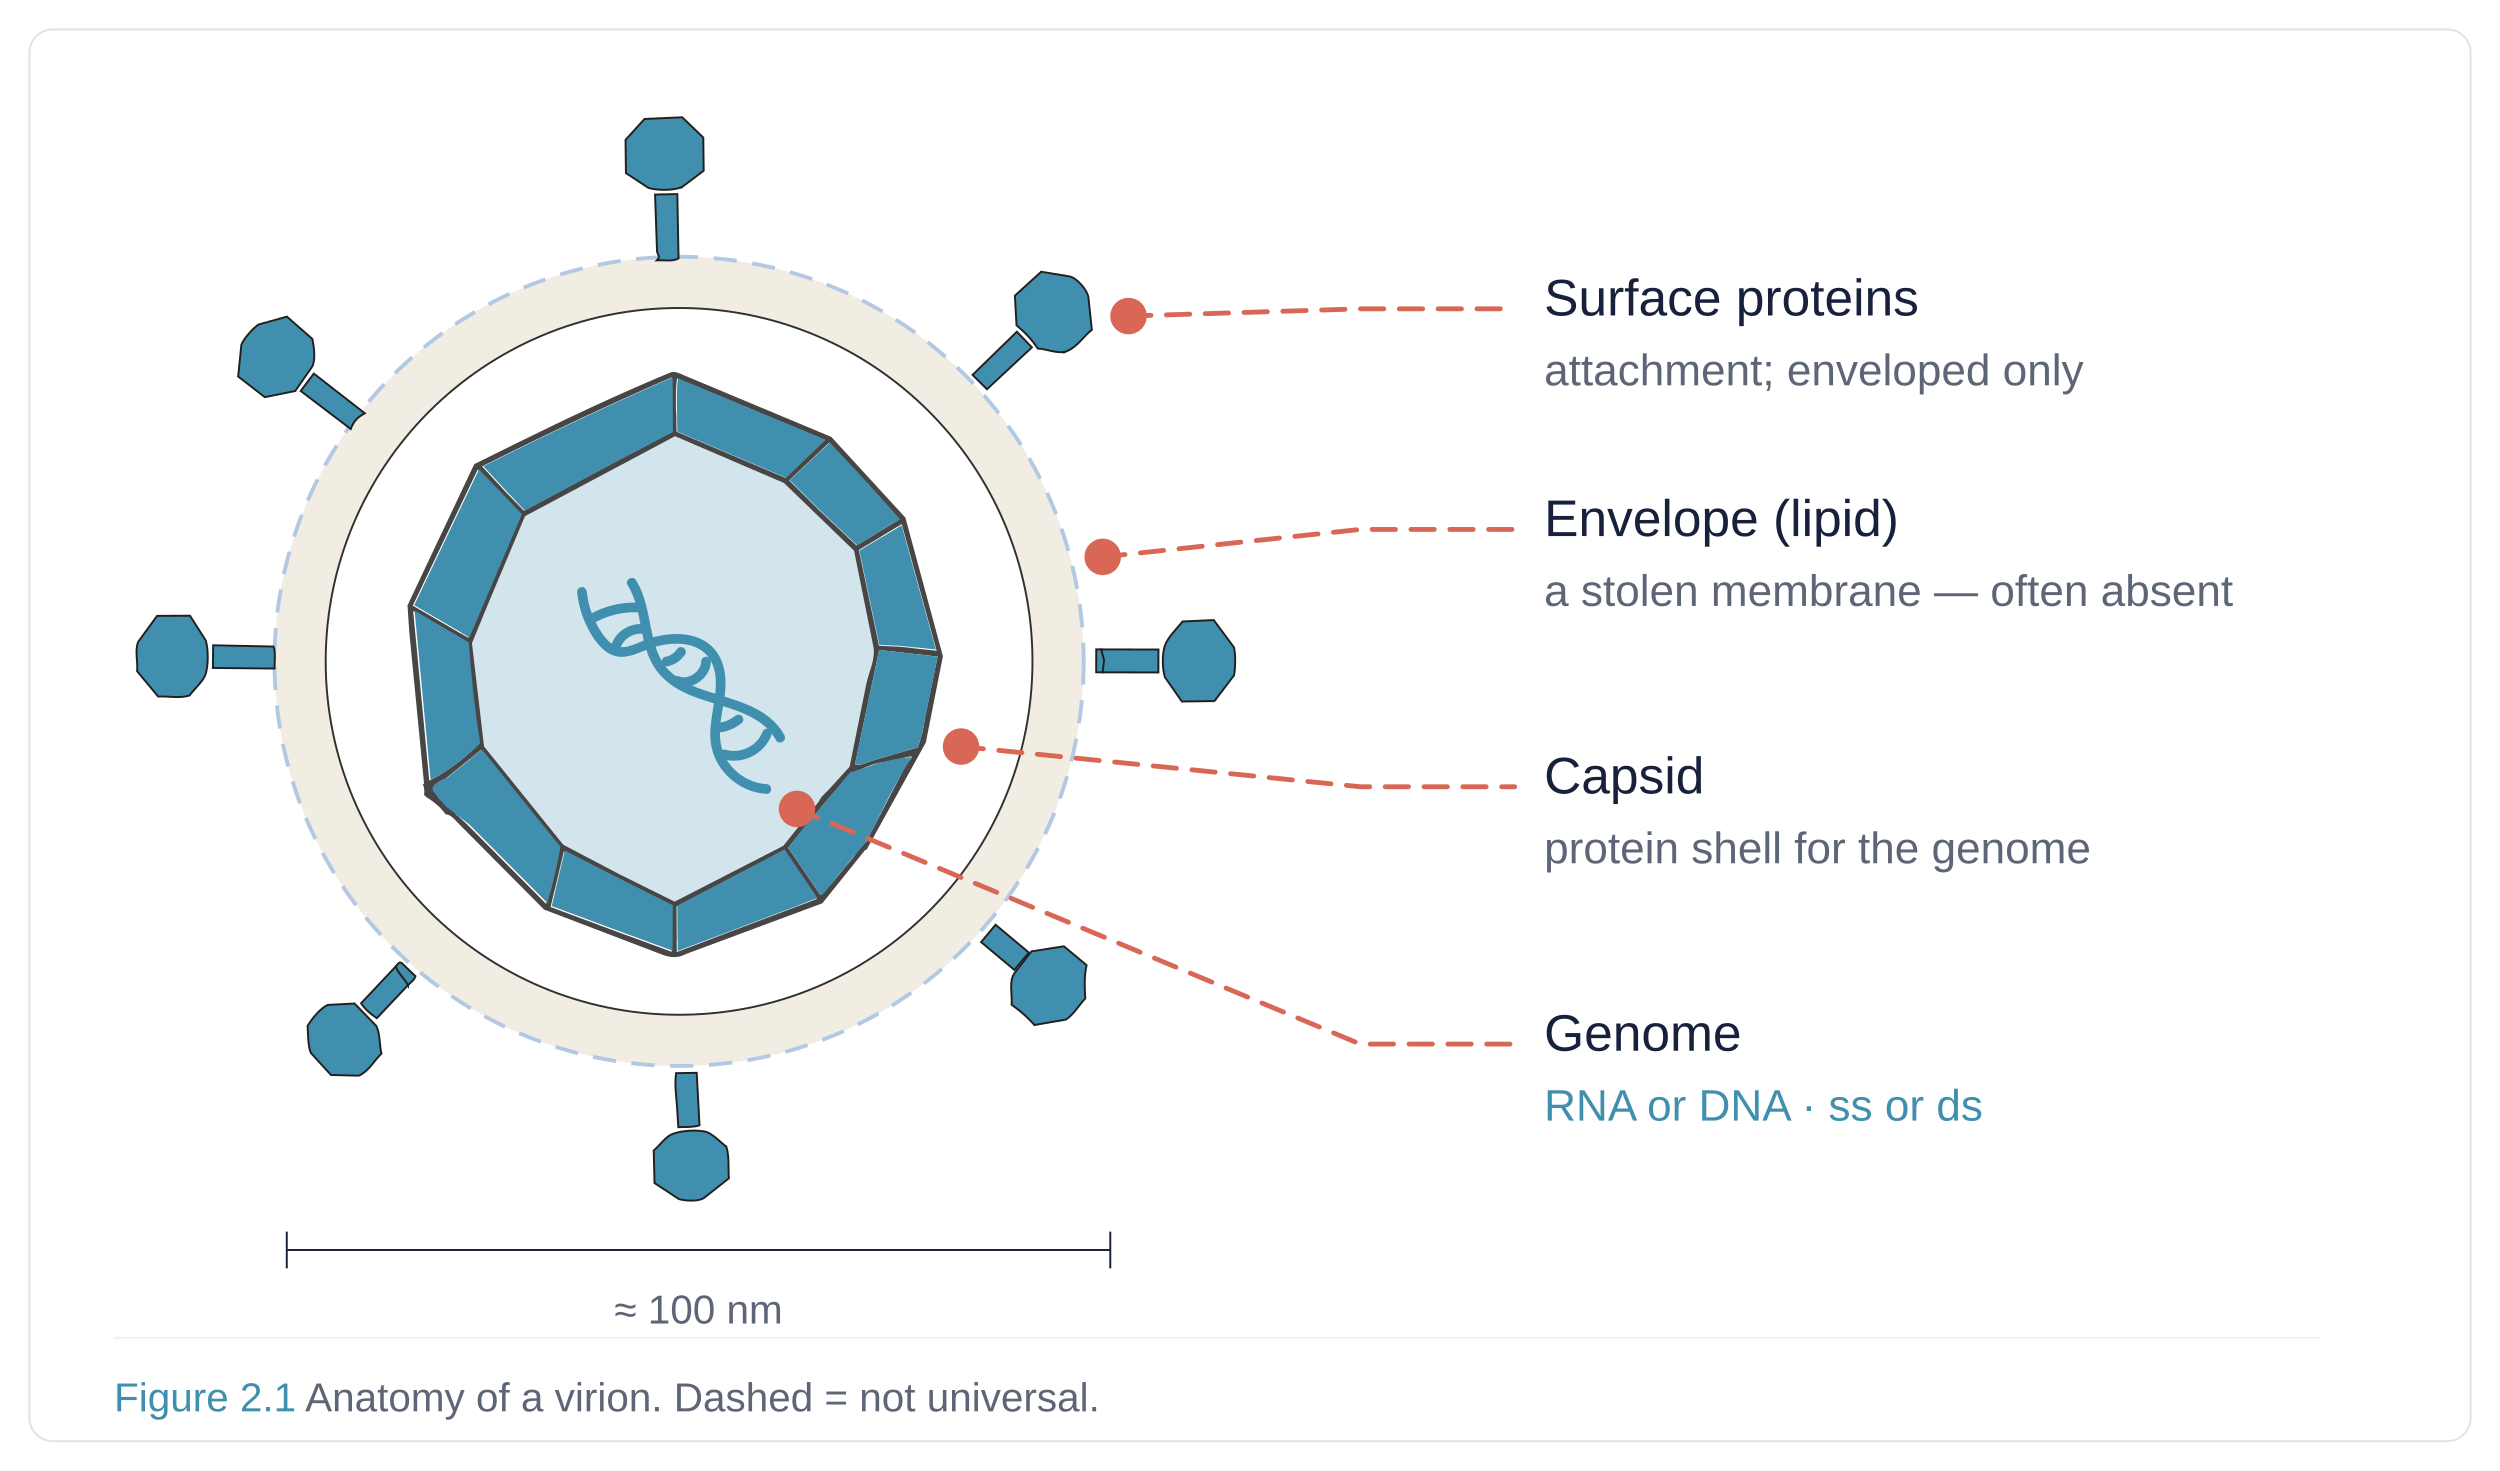
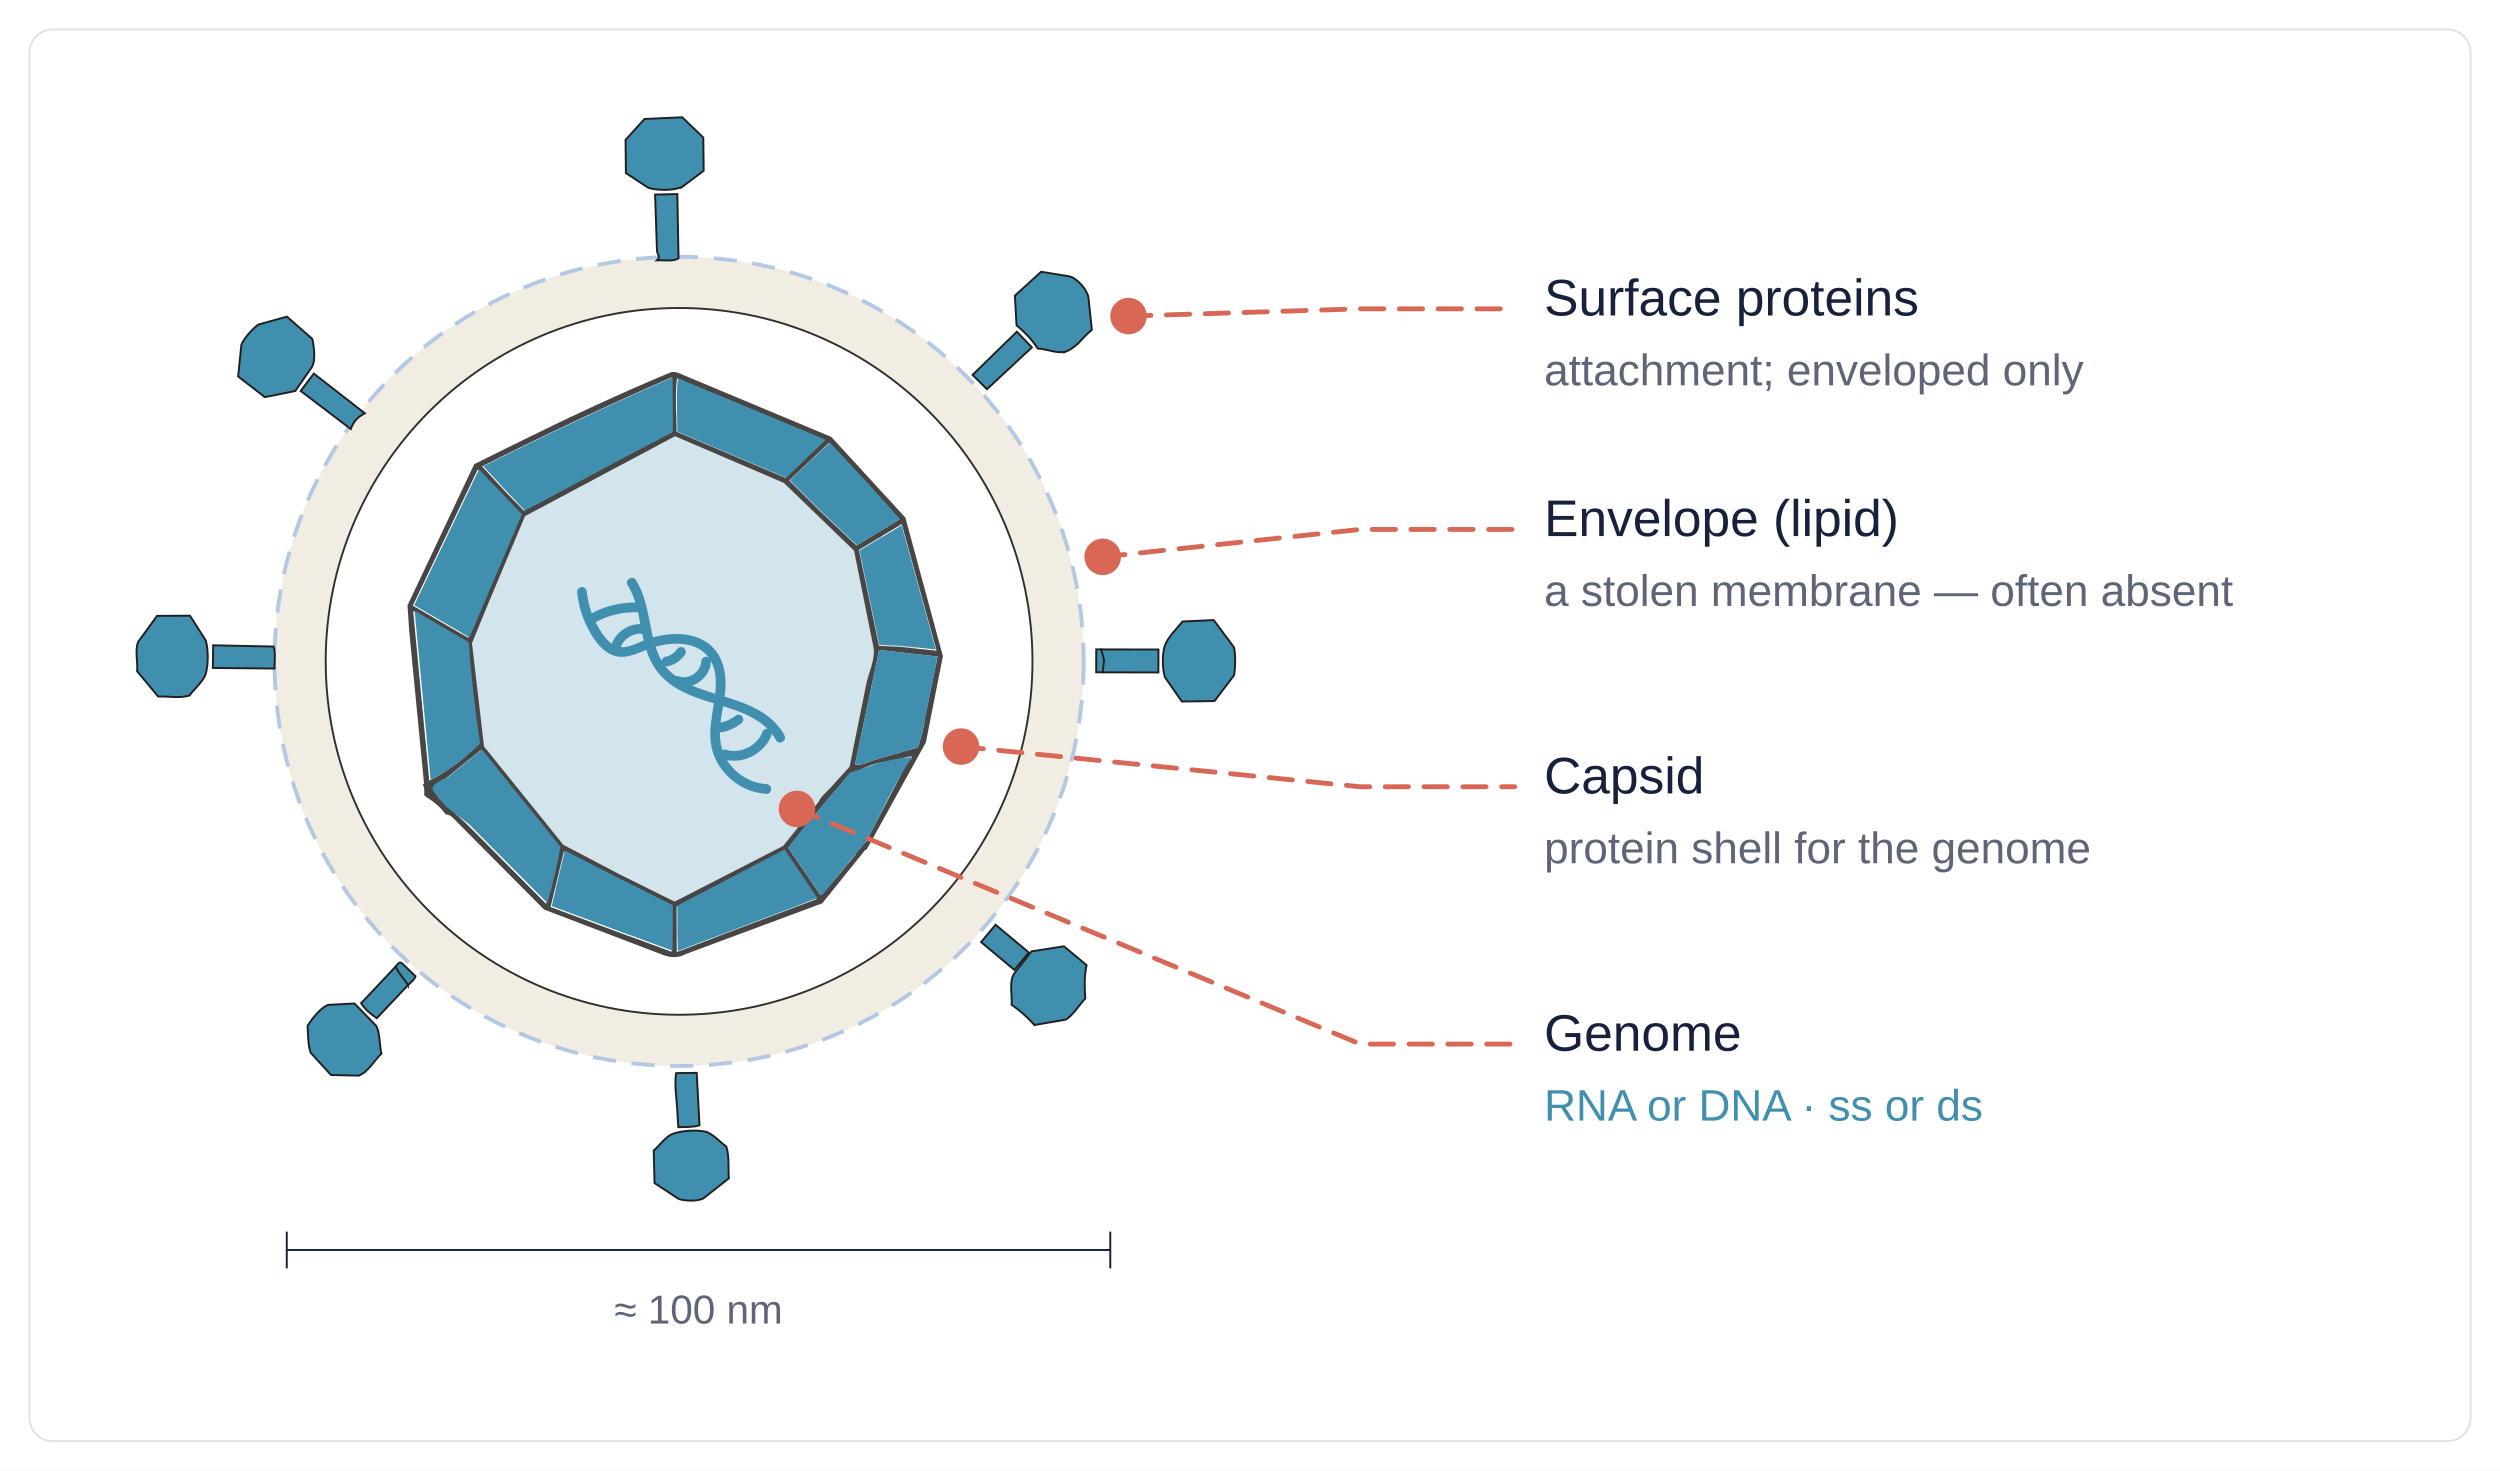
<svg xmlns="http://www.w3.org/2000/svg" id="Layer_2" data-name="Layer 2" viewBox="0 0 1287.69 757.46">
  <defs>
    <style>
      .cls-1 {
        stroke: #211f1e;
      }

      .cls-1, .cls-2, .cls-3 {
        stroke-miterlimit: 10;
      }

      .cls-1, .cls-4, .cls-5 {
        fill: #418faf;
      }

-       .cls-6, .cls-7, .cls-8, .cls-9, .cls-10, .cls-11 {
-         font-family: ArialMT, Arial;
-       }
- 
-       .cls-6, .cls-7, .cls-11 {
-         font-size: 20.83px;
-       }
- 
-       .cls-6, .cls-8 {
-         fill: #418fae;
-       }
- 
-       .cls-6, .cls-8, .cls-9, .cls-10, .cls-11, .cls-12 {
-         isolation: isolate;
-       }
- 
-       .cls-13 {
+       .cls-6 {
        stroke: #d86755;
        stroke-linecap: round;
        stroke-linejoin: round;
        stroke-width: 2.5px;
      }

-       .cls-13, .cls-2 {
+       .cls-6, .cls-2 {
        stroke-dasharray: 12 8;
      }

-       .cls-13, .cls-14, .cls-15, .cls-16 {
+       .cls-6, .cls-7, .cls-8 {
        fill: none;
      }

      .cls-2 {
        fill: #ddceb3;
        opacity: .37;
        stroke: #306baf;
        stroke-width: 2px;
      }

-       .cls-7, .cls-10, .cls-11 {
-         fill: #5d6577;
-       }
- 
-       .cls-8, .cls-10 {
+       .cls-9 {
+         fill: #418fae;
+       }
+ 
+       .cls-9, .cls-10, .cls-11, .cls-12 {
+         font-family: ArialMT, Arial;
+         isolation: isolate;
+       }
+ 
+       .cls-9, .cls-11 {
        font-size: 22.72px;
      }

-       .cls-9 {
+       .cls-10 {
        fill: #17213b;
        font-size: 26.51px;
      }

-       .cls-17 {
+       .cls-11, .cls-12 {
+         fill: #5d6577;
+       }
+ 
+       .cls-13 {
        fill: #484644;
      }

+       .cls-12 {
+         font-size: 20.83px;
+       }
+ 
+       .cls-7 {
+         stroke: #17213b;
+       }
+ 
      .cls-14 {
-         stroke: #17213b;
-       }
- 
-       .cls-18 {
        fill: #d86755;
      }

      .cls-4 {
        opacity: .24;
      }

-       .cls-15 {
-         stroke: #edeff2;
-       }
- 
-       .cls-19, .cls-3 {
+       .cls-15, .cls-3 {
        fill: #fff;
      }

-       .cls-20 {
+       .cls-16 {
        letter-spacing: -.06em;
      }

-       .cls-21 {
-         letter-spacing: -.06em;
-       }
- 
-       .cls-16 {
+       .cls-8 {
        stroke: #e0e2e9;
      }

      .cls-3 {
        stroke: #30302f;
      }
    </style>
  </defs>
  <g id="Layer_1-2" data-name="Layer 1">
    <g id="fondo">
-       <rect class="cls-19" width="1287.69" height="757.46" />
+       <rect class="cls-15" width="1287.69" height="757.46" />
    </g>
    <g id="marco">
-       <rect class="cls-16" x="15.15" y="15.15" width="1257.39" height="727.16" rx="12" ry="12" />
+       <rect class="cls-8" x="15.15" y="15.15" width="1257.39" height="727.16" rx="12" ry="12" />
    </g>
    <g id="etiquetas">
-       <text class="cls-9" transform="translate(795.34 162.49)">
+       <text class="cls-10" transform="translate(795.34 162.49)">
        <tspan x="0" y="0">Surface proteins</tspan>
      </text>
-       <text class="cls-10" transform="translate(795.34 198.47)">
+       <text class="cls-11" transform="translate(795.34 198.47)">
        <tspan x="0" y="0">attachment; enveloped only</tspan>
      </text>
-       <text class="cls-9" transform="translate(795.34 276.11)">
+       <text class="cls-10" transform="translate(795.34 276.11)">
        <tspan x="0" y="0">Envelope (lipid)</tspan>
      </text>
-       <text class="cls-10" transform="translate(795.34 312.09)">
+       <text class="cls-11" transform="translate(795.34 312.09)">
        <tspan x="0" y="0">a stolen membrane — often absent</tspan>
      </text>
-       <text class="cls-9" transform="translate(795.34 408.67)">
+       <text class="cls-10" transform="translate(795.34 408.67)">
        <tspan x="0" y="0">Capsid</tspan>
      </text>
-       <text class="cls-10" transform="translate(795.34 444.65)">
+       <text class="cls-11" transform="translate(795.34 444.65)">
        <tspan x="0" y="0">protein shell for the genome</tspan>
      </text>
-       <text class="cls-9" transform="translate(795.34 541.22)">
+       <text class="cls-10" transform="translate(795.34 541.22)">
        <tspan x="0" y="0">Genome</tspan>
      </text>
-       <text class="cls-8" transform="translate(795.34 577.2)">
+       <text class="cls-9" transform="translate(795.34 577.2)">
        <tspan x="0" y="0">RN</tspan>
-         <tspan class="cls-20" x="32.82" y="0">A</tspan>
+         <tspan class="cls-16" x="32.82" y="0">A</tspan>
        <tspan x="46.72" y="0" xml:space="preserve"> or DN</tspan>
-         <tspan class="cls-20" x="112.38" y="0">A</tspan>
+         <tspan class="cls-16" x="112.38" y="0">A</tspan>
        <tspan x="126.28" y="0" xml:space="preserve"> · ss or ds</tspan>
      </text>
    </g>
    <g id="escala">
-       <line class="cls-14" x1="147.71" y1="643.84" x2="571.88" y2="643.84" />
-       <line class="cls-14" x1="147.71" y1="634.37" x2="147.71" y2="653.31" />
-       <line class="cls-14" x1="571.88" y1="634.37" x2="571.88" y2="653.31" />
-       <text class="cls-11" transform="translate(316.45 681.72)">
+       <line class="cls-7" x1="147.71" y1="643.84" x2="571.88" y2="643.84" />
+       <line class="cls-7" x1="147.71" y1="634.37" x2="147.71" y2="653.31" />
+       <line class="cls-7" x1="571.88" y1="634.37" x2="571.88" y2="653.31" />
+       <text class="cls-12" transform="translate(316.45 681.72)">
        <tspan x="0" y="0">≈ 100 nm</tspan>
      </text>
-     </g>
-     <g id="pie-de-figura">
-       <line class="cls-15" x1="58.75" y1="689.07" x2="1194.94" y2="689.07" />
-       <g class="cls-12">
-         <text class="cls-6" transform="translate(58.75 726.95)">
-           <tspan x="0" y="0">Figure 2.1</tspan>
-         </text>
-         <text class="cls-7" transform="translate(152.54 726.95)">
-           <tspan class="cls-21" x="0" y="0"> </tspan>
-           <tspan x="4.64" y="0">Anatomy of a virion. Dashed = not universal.</tspan>
-         </text>
-       </g>
    </g>
    <g>
      <circle class="cls-2" cx="349.78" cy="340.66" r="208.4" />
      <circle class="cls-3" cx="349.78" cy="340.66" r="182.02" />
      <g>
        <path class="cls-1" d="M184.78,554.05l-14.3-.35-10.42-11.42c-1.5-3.76-1.37-10.04-1.63-13.96,2.36-3.71,6.47-8.93,10.42-10.72l13.75-.72,11.2,11.54c2.02,4.02,1.56,9.41,2.67,14.28-3.67,3.43-6.69,9.36-11.69,11.35Z" />
        <path class="cls-1" d="M210.13,507.45l-16.04,17c-3.35-2.26-5.75-4.3-8.1-7.7l17.88-18.97c2.81-.03,8.62,7.16,6.26,9.67Z" />
        <path class="cls-1" d="M210.13,507.45c-1.89-3.64-4.98-5.89-6.26-9.67.64-.68,1.77-2.98,3.17-1.63l6.96,6.68c-.68,2.13-2.51,3.17-3.87,4.61Z" />
        <g>
          <path class="cls-1" d="M362.76,616.91c-2.67,2.11-10.08,1.7-13.18.65l-12.45-8.19-.41-16.78c2.67-2.18,6.28-7.31,9.72-8.54,5.07-1.81,12.12-2.17,17.22-1.11,3.6,1.18,7.59,5.63,10.45,7.62,1.61,5.17.89,10.69,1.33,16.34l-12.69,10.02Z" />
          <path class="cls-1" d="M360.3,579.63c-3.45,1.05-7.06.81-10.92.94l-.62-9.98c-.38-6.1-1.38-11.68-.52-17.84l10.61-.16,1.45,27.03Z" />
        </g>
      </g>
      <g>
        <g>
          <path class="cls-1" d="M351.19,96.39c-4.87,1.86-12.54,1.74-17.24.38l-11.55-7.62-.2-17.11c3.26-3.59,6.51-7.17,9.77-10.76,6.48-.29,12.96-.58,19.44-.87,3.61,3.48,7.23,6.97,10.84,10.45l.2,17.08-11.26,8.46Z" />
          <path class="cls-1" d="M349.5,133.1c-3.33,1.74-6.6.78-11.12.99,2.15-1.95.07-3.27.03-4.69l-1-29.2,11.47-.23.62,33.13Z" />
        </g>
        <g>
          <g>
            <path class="cls-1" d="M97.6,358.24c-5.08,1.6-10.8.27-16.13.53l-10.86-13.04c.53-4.55-1.26-10.55.54-15.1l9.75-13.41,16.95-.08,8.15,12.76c1.32,4.84,1.36,12.05,0,17.11-1.14,3.78-6.16,8.12-8.39,11.23Z" />
            <path class="cls-1" d="M141.37,344.35l-31.71-.3.12-11.68,31.14.65c1,3.17.62,6.24.45,11.33Z" />
          </g>
          <g>
            <path class="cls-1" d="M152.09,201.38l-15.68,3.18-13.74-10.63,1.65-16.34c1.3-3.37,5.91-8.42,8.8-10.44l14.66-4.06,13.07,11.46c.91,3.89,1.89,11.49-.26,14.59l-8.5,12.23Z" />
            <path class="cls-1" d="M180.67,220.97l-25.79-19.59,6.75-8.95,26.27,20.45c-3.42,1.87-5.7,3.78-7.23,8.09Z" />
          </g>
          <g>
            <path class="cls-1" d="M549.54,180.88c-4.43,1.74-10.59-1.27-15-1.35-3.28-4.96-6.61-8.36-10.95-11.96l-.84-15.28,13.54-12.32,14.38,2.36c3.87.64,9.56,7.07,9.98,11.09l1.73,16.5c-4.36,3.23-7.11,8.53-12.85,10.97Z" />
            <polygon class="cls-1" points="508.35 200.49 500.94 193.09 523.76 170.86 531.49 178.94 508.35 200.49" />
          </g>
          <g>
            <path class="cls-1" d="M532.82,527.95c-3.9-4.32-7.12-7.11-11.75-10.45.4-5.19-1.65-12.3,1.73-16.63l8.47-10.84,16.72-2.62,11.68,9.72c-1.27,5.88-1.04,11-.67,17.17-3.09,3.23-6.07,8.4-9.96,10.86l-16.22,2.8Z" />
            <rect class="cls-1" x="511.82" y="476.83" width="11.64" height="22.34" transform="translate(-188.81 571.79) rotate(-50.08)" />
          </g>
          <g>
-             <path class="cls-1" d="M625.53,361.1l-16.78.23-8.73-12.52c-1.35-4.28-1.51-11.58-.09-16.04s6.49-9.22,9.19-12.65l16.04-.74,10.45,14.08c.84,3.85.78,10.39,0,14.4l-10.09,13.25Z" />
+             <path class="cls-1" d="M625.53,361.1l-16.78.23-8.73-12.52c-1.35-4.28-1.51-11.58-.09-16.04,1.43-4.49,6.49-9.22,9.19-12.65l16.04-.74,10.45,14.08c.84,3.85.78,10.39,0,14.4l-10.09,13.25Z" />
            <path class="cls-1" d="M567.95,346.3c-.5-.08-.97-.2-1.36-.45-.44-.28-.64-9.79-.59-10.38.03-.36.54-.68,1.18-.98l29.5.07-.03,11.81-28.69-.07Z" />
            <polygon class="cls-1" points="567.17 334.49 568.69 339.98 567.95 346.3 564.62 346.29 564.65 334.48 567.17 334.49" />
          </g>
        </g>
      </g>
      <ellipse class="cls-4" cx="354.1" cy="348.28" rx="117.97" ry="135.56" />
      <g>
        <polygon class="cls-5" points="463.29 332.59 452.91 332.11 442.71 283.61 464.41 270.56 482.04 334.56 463.29 332.59" />
        <g>
-           <path class="cls-17" d="M466.32,266.58l-38.12-41.53-75.38-31.52c-2.4-1-5.13-2.67-7.73-1.59-27.3,11.37-53.57,23.74-80.04,36.84l-20.77,10.28-34.39,72.76.88,13.23,7.66,78.73-.66.02c.6,1.51.9,3.11.75,4.73-.03.31-.07.6-.1.87.19.21.51.6.82.92,1.05.7,2.13,1.37,3.16,2.11,2.92,2.1,5.27,4.34,7.12,7.04,2.8.1,4.24,2.28,6.39,4.44l44.3,44.57,61.06,23.3c4.21,1.61,8.1,1.77,12.15-.44l39.13-14.55,31-11.53c7.58-9.43,15.17-18.86,22.75-28.29-.29-.73-.74-1.53-1.42-1.64-1.16-.19-2.3,1.77-3.5,3.58-1.25,1.88-3.1,4.37-5.74,7.16-1.91,2.5-3.99,5.08-6.26,7.71-2.28,2.64-4.53,5.09-6.73,7.36l-16.69-24.45c6.04-7.43,12.07-14.86,18.11-22.29-.79-.49-1.57-.99-2.36-1.48-6.11,7.6-12.21,15.2-18.32,22.8l-55.92,28.69-28.17-13.96-29.18-15.35-40.81-50.6-6.21-53.22,8.26-20.12,19.06-45.31,77.28-41.17,56.07,24.07,36.14,34.9,9.94,49.42c1.26,6.29-2.43,13.2-3.67,19.37l-8.57,42.5-10.61,11.62c-1.97,2.16-4.4,3.89-5.43,6.75.62.49.97,1.57,2.13,1.52l14.84-17.28,1.34,19.76c.38,5.61,2.13,10.94,1.51,16.22,1.65,1.63,2.65,3.84,4.87,4.31l30.62-55.4,8.79-44.44-19.33-71.4ZM403.77,437.99l16.94,25.08-72.12,27.3-.15-23.38,55.33-29ZM290.4,438.56l21.66,11.12,34.02,17.09-.11,23.48-19.03-7.02-6.43-2.29-36.93-13.76,6.82-28.62ZM288.03,436.53c-1.6,10.14-3.91,19.19-6.72,29.03l-40.36-40.59c-5.02-4.67-10.05-9.34-15.07-14.01-.18-1.09-.57-4.44,1.45-7.55.73-1.12,1.57-1.92,2.28-2.47,5.99-4.86,11.97-9.71,17.96-14.57l40.46,50.17ZM246.65,383.14c-7.56,7.6-15.79,13.95-25.55,18.97l-8.28-87.36,27.95,16.37c1.27,17.42,2.98,33.58,5.88,52.02ZM241.16,328.55l-28.53-16.61,33.42-70.1,22.16,23.15-27.05,63.56ZM319.03,236.73l-49.23,26.36-9.05-9.4-12.47-13.49c32.77-16.43,64.71-31.48,97.69-45.85l.17,28.16-27.11,14.22ZM348.46,222.37c.01-9.41-.91-17.79.25-27.47l76.16,31.7-20.35,19.55-56.06-23.78ZM421.77,262.67l-15.32-15.22,20.64-19.46,20.04,21.56,16.12,17.97-22.09,13.48-19.39-18.32ZM442.34,283.25l22.12-13.3,17.96,65.22-19.1-2.01-10.59-.48-10.39-49.43ZM467.64,392.58c-2,2.44-3.05,4.87-3.64,6.57-6.05,11.67-12.1,23.35-18.14,35.02-3.6-6.93-3.29-14.61-4.1-22.04-.55-5.05-1.2-9.75-.29-14.81,5.01-2.64,10.02-4.8,15.71-4.92.83-.21,2.18-.54,3.85-.96,6.37-1.6,8.29-2.16,8.6-1.61.24.45-.76,1.24-1.98,2.74ZM476.44,369.61c-.66,5.17-1.68,10-3.84,15.4l-22.72,6.63c-3.17.92-5.99,2.88-9.5,2.11l12.42-58.98,30.13,3.42-6.49,31.42Z" />
+           <path class="cls-13" d="M466.32,266.58l-38.12-41.53-75.38-31.52c-2.4-1-5.13-2.67-7.73-1.59-27.3,11.37-53.57,23.74-80.04,36.84l-20.77,10.28-34.39,72.76.88,13.23,7.66,78.73-.66.02c.6,1.51.9,3.11.75,4.73-.03.31-.07.6-.1.87.19.21.51.6.82.92,1.05.7,2.13,1.37,3.16,2.11,2.92,2.1,5.27,4.34,7.12,7.04,2.8.1,4.24,2.28,6.39,4.44l44.3,44.57,61.06,23.3c4.21,1.61,8.1,1.77,12.15-.44l39.13-14.55,31-11.53c7.58-9.43,15.17-18.86,22.75-28.29-.29-.73-.74-1.53-1.42-1.64-1.16-.19-2.3,1.77-3.5,3.58-1.25,1.88-3.1,4.37-5.74,7.16-1.91,2.5-3.99,5.08-6.26,7.71-2.28,2.64-4.53,5.09-6.73,7.36l-16.69-24.45c6.04-7.43,12.07-14.86,18.11-22.29-.79-.49-1.57-.99-2.36-1.48-6.11,7.6-12.21,15.2-18.32,22.8l-55.92,28.69-28.17-13.96-29.18-15.35-40.81-50.6-6.21-53.22,8.26-20.12,19.06-45.31,77.28-41.17,56.07,24.07,36.14,34.9,9.94,49.42c1.26,6.29-2.43,13.2-3.67,19.37l-8.57,42.5-10.61,11.62c-1.97,2.16-4.4,3.89-5.43,6.75.62.49.97,1.57,2.13,1.52l14.84-17.28,1.34,19.76c.38,5.61,2.13,10.94,1.51,16.22,1.65,1.63,2.65,3.84,4.87,4.31l30.62-55.4,8.79-44.44-19.33-71.4ZM403.77,437.99l16.94,25.08-72.12,27.3-.15-23.38,55.33-29ZM290.4,438.56l21.66,11.12,34.02,17.09-.11,23.48-19.03-7.02-6.43-2.29-36.93-13.76,6.82-28.62ZM288.03,436.53c-1.6,10.14-3.91,19.19-6.72,29.03l-40.36-40.59c-5.02-4.67-10.05-9.34-15.07-14.01-.18-1.09-.57-4.44,1.45-7.55.73-1.12,1.57-1.92,2.28-2.47,5.99-4.86,11.97-9.71,17.96-14.57l40.46,50.17ZM246.65,383.14c-7.56,7.6-15.79,13.95-25.55,18.97l-8.28-87.36,27.95,16.37c1.27,17.42,2.98,33.58,5.88,52.02ZM241.16,328.55l-28.53-16.61,33.42-70.1,22.16,23.15-27.05,63.56ZM319.03,236.73l-49.23,26.36-9.05-9.4-12.47-13.49c32.77-16.43,64.71-31.48,97.69-45.85l.17,28.16-27.11,14.22ZM348.46,222.37c.01-9.41-.91-17.79.25-27.47l76.16,31.7-20.35,19.55-56.06-23.78ZM421.77,262.67l-15.32-15.22,20.64-19.46,20.04,21.56,16.12,17.97-22.09,13.48-19.39-18.32ZM442.34,283.25l22.12-13.3,17.96,65.22-19.1-2.01-10.59-.48-10.39-49.43ZM467.64,392.58c-2,2.44-3.05,4.87-3.64,6.57-6.05,11.67-12.1,23.35-18.14,35.02-3.6-6.93-3.29-14.61-4.1-22.04-.55-5.05-1.2-9.75-.29-14.81,5.01-2.64,10.02-4.8,15.71-4.92.83-.21,2.18-.54,3.85-.96,6.37-1.6,8.29-2.16,8.6-1.61.24.45-.76,1.24-1.98,2.74ZM476.44,369.61c-.66,5.17-1.68,10-3.84,15.4l-22.72,6.63c-3.17.92-5.99,2.88-9.5,2.11l12.42-58.98,30.13,3.42-6.49,31.42Z" />
          <path class="cls-5" d="M319.55,236.65l-49.14,26.31-9.03-9.39-12.45-13.46c32.71-16.4,64.6-31.43,97.51-45.77l.17,28.11-27.06,14.2Z" />
          <polygon class="cls-5" points="241.82 328.3 213.35 311.73 246.71 241.76 268.83 264.86 241.82 328.3" />
          <path class="cls-5" d="M281.9,465.07l-40.29-40.52c-3.96-3.03-7.92-6.06-11.88-9.09-.97-1.1-2.3-2.64-3.85-4.5-2.74-3.29-3.09-3.9-3.09-4.63-.01-3.13,6.43-5.4,7.51-5.76l17.93-14.54,40.39,50.08c-1.6,10.13-3.9,19.16-6.7,28.97Z" />
          <path class="cls-5" d="M247.31,382.79c-7.55,7.58-15.76,13.93-25.5,18.93l-8.26-87.2,27.9,16.34c1.27,17.39,2.97,33.52,5.87,51.92Z" />
        </g>
        <path class="cls-5" d="M404.89,246.06l-55.96-23.74c.01-9.4-.91-17.76.25-27.42l76.02,31.64-20.31,19.52Z" />
        <polygon class="cls-5" points="421.05 462.58 349.06 489.83 348.91 466.49 404.14 437.55 421.05 462.58" />
        <polygon class="cls-5" points="346.44 489.72 327.45 482.71 321.03 480.42 284.17 466.69 290.98 438.12 312.6 449.22 346.55 466.28 346.44 489.72" />
        <polygon class="cls-5" points="463.52 267.38 441.47 280.84 422.11 262.55 406.82 247.35 427.43 227.92 447.43 249.44 463.52 267.38" />
        <path class="cls-5" d="M469.63,389.84c-7.7,12.56-11.67,20.05-13.89,24.7-1.85,3.86-3.8,7.67-5.67,11.52-2.11,4.34-2.54,5.28-3.58,6.92-2.19,3.44-3.03,3.6-7.66,9.06-4.19,4.95-7.86,9.87-7.86,9.87-1.22,1.63-2.58,3.16-3.84,4.76-2.22,2.83-3.59,4.73-4.48,4.42-.36-.13-.54-.59-.63-.96l-16.07-23.53,8.87-11.43c4.34-5.09,7.83-9.17,10.28-12.02,8.03-9.36,7.78-8.98,8.04-9.36,1.57-2.26,2.44-3.88,4.65-5.41,1.83-1.27,3.22-1.53,6.91-2.67,5.01-1.54,5.05-1.96,8.41-2.87,3.96-1.08,9.56-2.33,16.51-2.99Z" />
        <path class="cls-5" d="M472.61,385.01c-8.72,2.55-15.25,4.47-18.84,5.5-.8.23-2.74.78-5.3,1.61-2.02.65-3.68,1.23-4.8,1.63h-3.28c4.14-19.66,8.28-39.32,12.42-58.98,10.04,1.14,20.08,2.28,30.13,3.42-2.79,13.83-5.59,27.65-8.38,41.48-.65,1.78-1.29,3.56-1.94,5.34Z" />
      </g>
      <path class="cls-5" d="M297.26,304.9c.67,6.63,2.52,13.02,5.61,18.93,2.74,5.24,6.56,11.01,12.19,13.43,6.61,2.84,12.74-.63,18.88-2.92,4.78-1.78,9.85-2.85,14.97-2.79,4.56.06,9.24,1.09,12.94,3.86,4.22,3.16,6.28,8.27,6.73,13.4,1.15,13.01-5.53,25.99-1.34,38.86,3.85,11.81,15.09,20.58,27.52,21.2,3.22.16,3.21-4.84,0-5-9.74-.49-18.96-7.39-22.35-16.53-4.5-12.13,1.93-24.94,1.26-37.34-.31-5.81-1.99-11.51-5.92-15.92-3.3-3.71-8-6.01-12.83-6.92-5.07-.96-10.27-.69-15.31.34-2.49.51-4.95,1.23-7.32,2.14-2.86,1.09-5.6,2.49-8.57,3.27-3.25.86-6.35.47-9.04-1.63-2.39-1.86-4.2-4.43-5.78-6.98-3.63-5.86-5.94-12.54-6.63-19.41-.14-1.34-1.05-2.5-2.5-2.5-1.25,0-2.64,1.15-2.5,2.5h0Z" />
-       <path class="cls-5" d="M323.27,301.37c8.39,13.49,5.3,31.27,15.02,44.2,10.11,13.45,27.7,15.28,42.35,20.96,7.6,2.95,15.09,7.31,19.07,14.7,1.53,2.83,5.85.31,4.32-2.52-7.79-14.44-25.14-17.93-39.42-22.58-7.3-2.38-14.78-5.39-20.2-11.03-5.4-5.61-7.42-13.24-8.94-20.66-1.79-8.76-3.06-17.87-7.88-25.6-1.7-2.73-6.02-.22-4.32,2.52h0Z" />
+       <path class="cls-5" d="M323.27,301.37c8.39,13.49,5.3,31.27,15.02,44.2,10.11,13.45,27.7,15.28,42.35,20.96,7.6,2.95,15.09,7.31,19.07,14.7,1.53,2.83,5.85.31,4.32-2.52-7.79-14.44-25.14-17.93-39.42-22.58-7.3-2.38-14.78-5.39-20.2-11.03s-7.42-13.24-8.94-20.66c-1.79-8.76-3.06-17.87-7.88-25.6-1.7-2.73-6.02-.22-4.32,2.52h0Z" />
      <path class="cls-5" d="M305.94,320.94c6.7-3.85,14.29-5.76,22.01-5.58,3.22.08,3.22-4.92,0-5-8.58-.2-17.1,1.99-24.54,6.26-2.79,1.6-.27,5.92,2.52,4.32h0Z" />
      <path class="cls-5" d="M319.82,333.13c.03-.09.3-.69.05-.15.07-.15.14-.31.21-.46.15-.3.31-.59.48-.88.19-.32.4-.62.61-.92.27-.38-.16.17.04-.05.11-.12.21-.26.33-.38.47-.53.98-1.02,1.52-1.47.19-.16.33-.24.05-.05.14-.1.27-.2.41-.29.31-.21.62-.41.94-.59.29-.17.59-.33.89-.47.15-.07.31-.14.46-.21.27-.13-.39.14.06-.02.67-.24,1.33-.45,2.03-.6.16-.03.33-.06.49-.1.66-.13-.53.04.13-.02.33-.03.67-.06,1-.07s.67,0,1,.01c.2.01.4.03.6.05.55.05-.45-.08.14.02,1.28.22,2.75-.34,3.08-1.75.28-1.21-.37-2.84-1.75-3.08-7.47-1.26-14.95,3.03-17.59,10.14-.46,1.23.51,2.79,1.75,3.08,1.42.32,2.59-.43,3.08-1.75h0Z" />
      <path class="cls-5" d="M344,343.11c3.65-.67,6.89-2.99,8.9-6.07.71-1.1.26-2.81-.9-3.42-1.25-.66-2.66-.28-3.42.9-.16.25-.34.5-.52.74l.39-.51c-.58.74-1.24,1.41-1.99,1.99l.51-.39c-.78.6-1.62,1.1-2.52,1.49l.6-.25c-.77.32-1.56.56-2.37.71-.59.11-1.2.65-1.49,1.15-.31.54-.45,1.33-.25,1.93s.57,1.19,1.15,1.49c.62.33,1.23.38,1.93.25h0Z" />
      <path class="cls-5" d="M347.96,353.1c8.19,3.2,17.92-3.74,18.2-12.33.04-1.31-1.18-2.56-2.5-2.5-1.39.06-2.46,1.1-2.5,2.5,0,.22-.06.46-.04.67-.02.19,0,.13.03-.19-.02.13-.04.25-.06.38-.07.37-.17.74-.28,1.1-.06.18-.13.36-.19.53-.19.53.2-.36-.05.1-.19.36-.37.73-.59,1.08-.12.19-.25.37-.37.55-.28.43.29-.33-.07.1-.25.29-.5.58-.77.85-.29.3-.61.57-.92.84-.48.42.23-.13-.18.14-.16.11-.32.22-.48.33-.32.21-.66.4-1,.58-.17.09-.35.17-.52.26-.45.23.41-.13-.2.09-.76.27-1.51.48-2.3.63-.57.11.44-.02-.09,0-.22.01-.44.03-.66.04-.41.01-.82-.01-1.23-.04-.63-.04.53.12-.09-.01-.19-.04-.37-.07-.56-.12-.44-.11-.86-.25-1.28-.41-1.22-.48-2.8.52-3.08,1.75-.33,1.44.44,2.56,1.75,3.08h0Z" />
      <path class="cls-5" d="M371.74,377.13c3.83-.64,7.35-2.36,10.37-4.77.47-.37.73-1.2.73-1.77,0-.61-.27-1.35-.73-1.77s-1.1-.76-1.77-.73c-.7.03-1.22.3-1.77.73-.21.16-.16.13.13-.1-.08.06-.17.13-.25.19-.17.13-.34.25-.51.37-.35.24-.7.47-1.06.68-.7.42-1.42.8-2.17,1.13-.58.26.41-.16-.06.03-.2.08-.39.15-.59.23-.39.15-.79.28-1.2.4-.81.24-1.63.42-2.46.56-.58.1-1.21.66-1.49,1.15-.31.54-.45,1.33-.25,1.93.45,1.4,1.69,1.98,3.08,1.75h0Z" />
      <path class="cls-5" d="M372.58,391.02c10.01,3.06,21.24-2.8,24.86-12.49.47-1.27-.53-2.74-1.75-3.08-1.4-.38-2.6.48-3.08,1.75-2.68,7.18-11.52,11.2-18.71,9-3.08-.94-4.4,3.88-1.33,4.82h0Z" />
    </g>
    <g id="guias">
      <g>
-         <path class="cls-13" d="M580.81,162.82c39.95-1.25,79.9-2.5,119.84-3.75h79.53" />
-         <path class="cls-18" d="M581.57,172.2c-5.19.16-9.53-3.91-9.69-9.1s3.91-9.53,9.1-9.69c5.19-.16,9.53,3.91,9.69,9.1.16,5.19-3.91,9.53-9.1,9.69Z" />
-       </g>
-       <g>
-         <polyline class="cls-13" points="567.51 286.89 700.65 272.69 780.19 272.69" />
-         <path class="cls-18" d="M568.97,296.18c-5.16.55-9.79-3.19-10.34-8.35-.55-5.16,3.19-9.79,8.35-10.34,5.16-.55,9.79,3.19,10.34,8.35.55,5.16-3.19,9.79-8.35,10.34Z" />
-       </g>
-       <g>
-         <path class="cls-13" d="M494.53,384.49c68.71,6.92,137.42,13.83,206.12,20.75h79.53" />
-         <path class="cls-18" d="M494.06,393.89c-5.16-.52-8.93-5.13-8.41-10.29s5.13-8.93,10.29-8.41c5.16.52,8.93,5.13,8.41,10.29s-5.13,8.93-10.29,8.41Z" />
-       </g>
-       <g>
-         <path class="cls-13" d="M410.07,416.48c96.86,40.44,193.72,80.88,290.58,121.31h79.53" />
-         <path class="cls-18" d="M406.88,425.34c-4.79-2-7.05-7.51-5.05-12.3s7.51-7.05,12.3-5.05c4.79,2,7.05,7.51,5.05,12.3s-7.51,7.05-12.29,5.05Z" />
+         <path class="cls-6" d="M580.81,162.82c39.95-1.25,79.9-2.5,119.84-3.75h79.53" />
+         <path class="cls-14" d="M581.57,172.2c-5.19.16-9.53-3.91-9.69-9.1s3.91-9.53,9.1-9.69c5.19-.16,9.53,3.91,9.69,9.1.16,5.19-3.91,9.53-9.1,9.69Z" />
+       </g>
+       <g>
+         <polyline class="cls-6" points="567.51 286.89 700.65 272.69 780.19 272.69" />
+         <path class="cls-14" d="M568.97,296.18c-5.16.55-9.79-3.19-10.34-8.35-.55-5.16,3.19-9.79,8.35-10.34,5.16-.55,9.79,3.19,10.34,8.35.55,5.16-3.19,9.79-8.35,10.34Z" />
+       </g>
+       <g>
+         <path class="cls-6" d="M494.53,384.49c68.71,6.92,137.42,13.83,206.12,20.75h79.53" />
+         <path class="cls-14" d="M494.06,393.89c-5.16-.52-8.93-5.13-8.41-10.29s5.13-8.93,10.29-8.41c5.16.52,8.93,5.13,8.41,10.29s-5.13,8.93-10.29,8.41Z" />
+       </g>
+       <g>
+         <path class="cls-6" d="M410.07,416.48c96.86,40.44,193.72,80.88,290.58,121.31h79.53" />
+         <path class="cls-14" d="M406.88,425.34c-4.79-2-7.05-7.51-5.05-12.3,2-4.79,7.51-7.05,12.3-5.05,4.79,2,7.05,7.51,5.05,12.3-2,4.79-7.51,7.05-12.29,5.05Z" />
      </g>
    </g>
  </g>
</svg>
